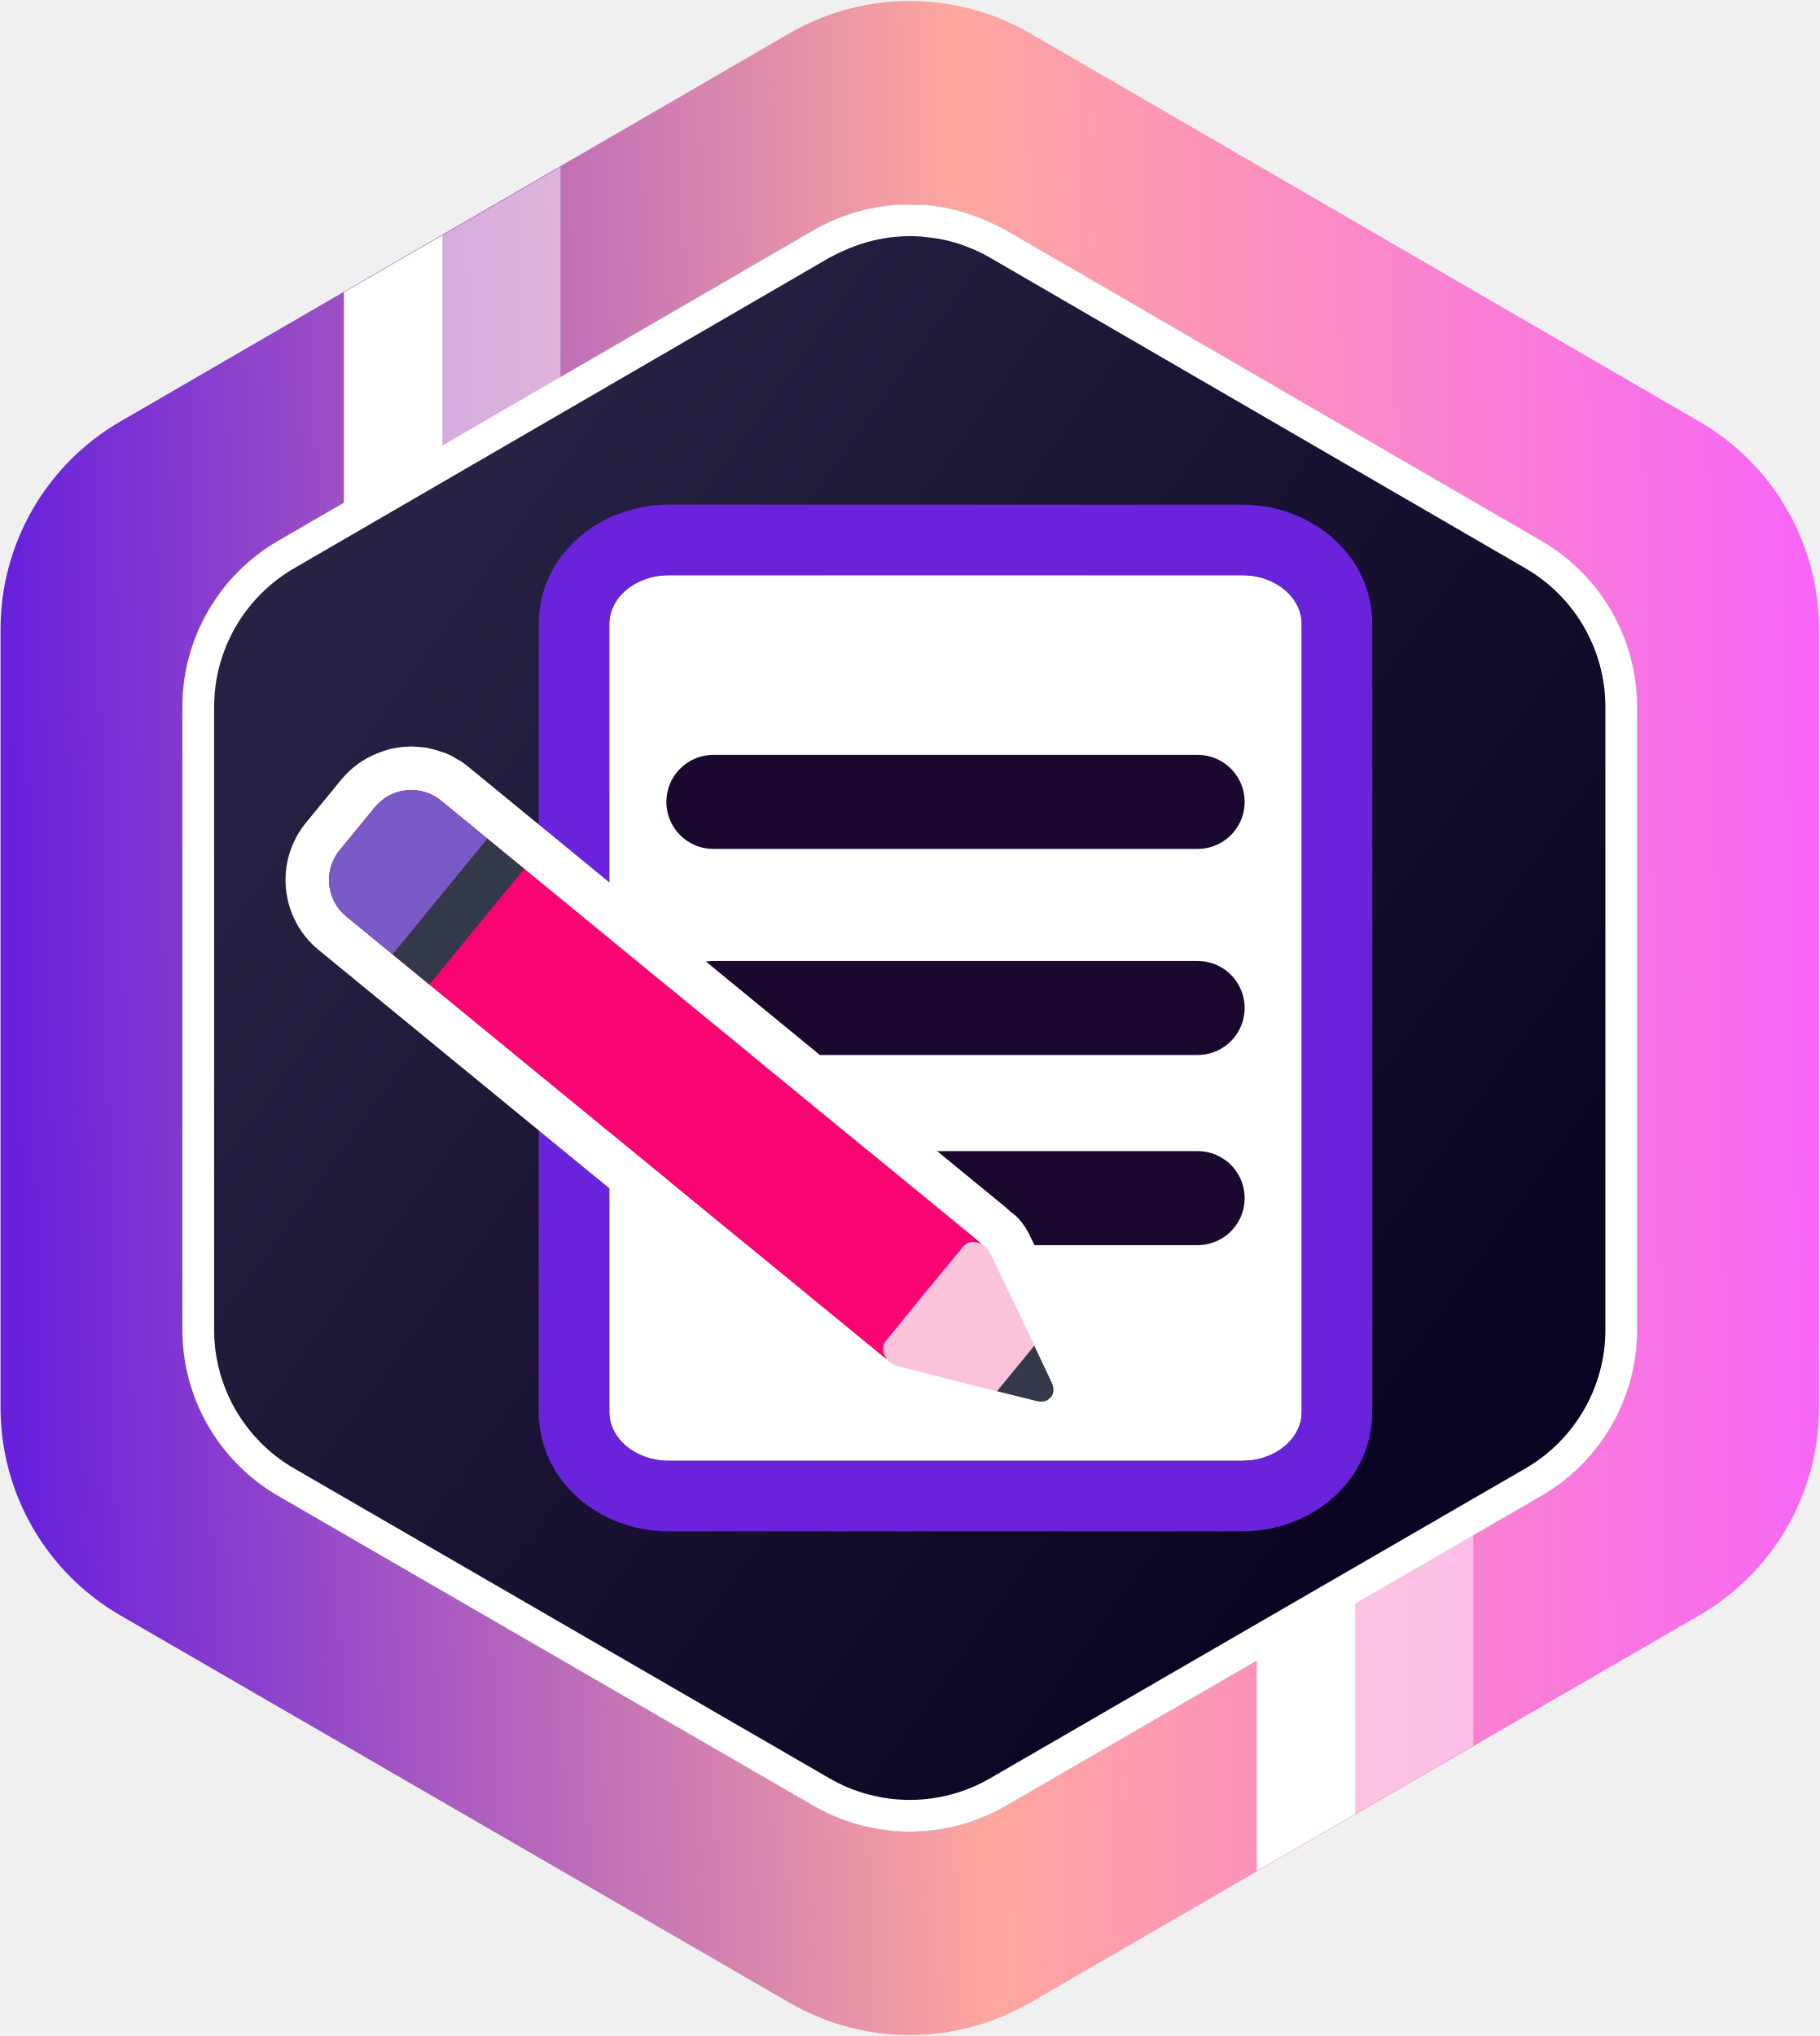
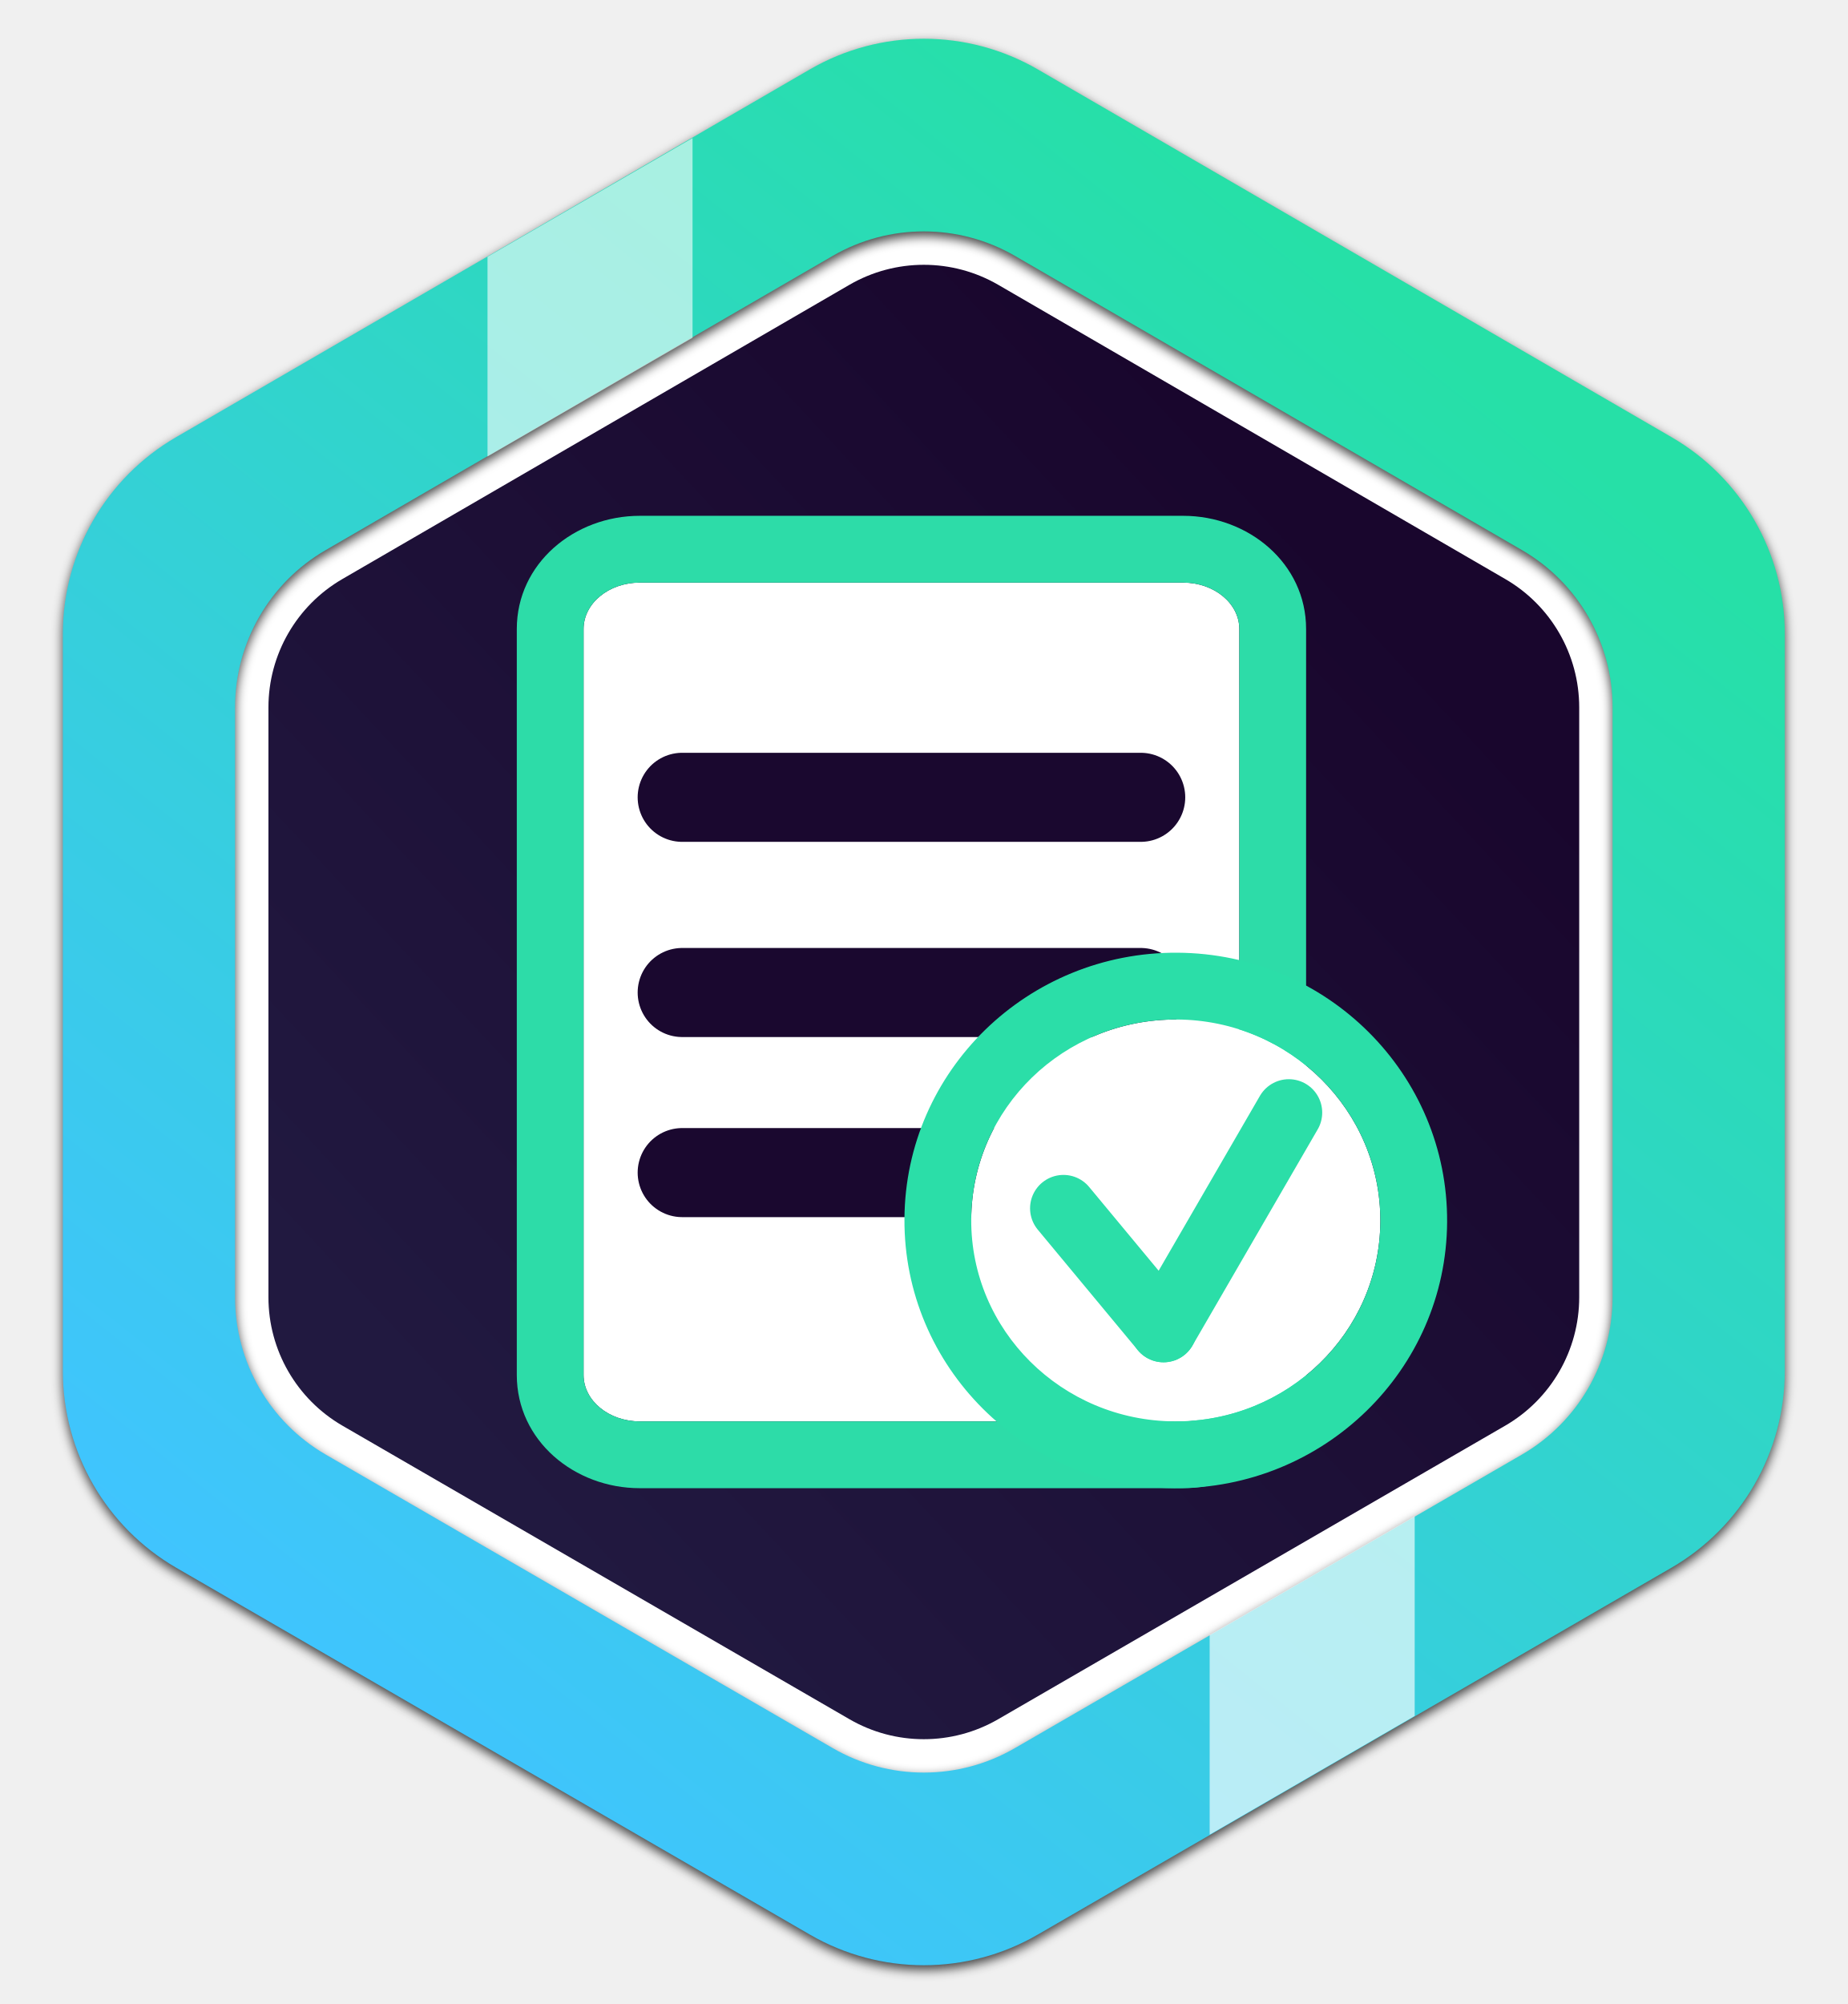
- <svg xmlns="http://www.w3.org/2000/svg" width="774" height="866" viewBox="0 0 774 866" fill="none">
-   <path d="M696.414 565.592V300.712C696.414 271.596 680.913 244.684 655.73 230.076L427.978 97.948C402.638 83.248 371.362 83.248 346.022 97.948L118.27 230.076C93.086 244.684 77.586 271.596 77.586 300.712V565.592C77.586 594.734 93.118 621.668 118.34 636.268L346.092 768.092C371.398 782.739 402.602 782.739 427.908 768.092L655.66 636.268C680.882 621.668 696.414 594.734 696.414 565.592Z" fill="url(#paint0_linear_1752_3729)" />
-   <path d="M773.766 598.739C773.766 635.168 754.352 668.836 722.824 687.085L438.134 851.865C406.502 870.174 367.496 870.174 335.864 851.865L51.174 687.085C19.646 668.836 0.232 635.168 0.232 598.739V267.639C0.232 231.246 19.606 197.606 51.086 179.345L335.776 14.185C367.452 -4.19 406.546 -4.19 438.222 14.185L722.912 179.345C754.39 197.606 773.766 231.246 773.766 267.639V598.739ZM696.413 565.592V300.712C696.412 271.596 680.912 244.684 655.729 230.076L427.977 97.948C402.636 83.248 371.361 83.248 346.02 97.948L118.269 230.076C93.084 244.684 77.585 271.596 77.585 300.712V565.592C77.585 594.734 93.116 621.668 118.339 636.268L346.091 768.092C371.396 782.739 402.601 782.739 427.907 768.092L655.659 636.268C680.881 621.668 696.412 594.734 696.412 565.592H696.413Z" fill="url(#paint1_linear_1752_3729)" />
-   <path d="M392.305 87.095C404.963 87.896 416.966 91.803 427.978 97.948L655.73 230.076C680.913 244.684 696.414 271.596 696.414 300.712V565.592C696.414 594.734 680.882 621.668 655.66 636.268L427.908 768.092C402.602 782.739 371.398 782.739 346.092 768.092L118.34 636.268C93.118 621.668 77.586 594.734 77.586 565.592V300.712C77.586 271.596 93.086 244.684 118.27 230.076L346.022 97.948C356.891 91.667 369.15 87.913 381.695 87.095C385.224 86.865 388.768 87.095 392.305 87.095ZM391.428 100.566C377.291 99.767 365.178 102.984 352.796 109.626L125.043 241.754C104.024 253.947 91.086 276.409 91.086 300.712V565.592C91.086 589.916 104.05 612.398 125.103 624.584L352.854 756.408C373.977 768.633 400.023 768.633 421.145 756.408L648.897 624.585C669.95 612.398 682.914 589.916 682.914 565.592V300.711C682.914 276.41 669.976 253.947 648.956 241.754L421.204 109.626C414.693 105.874 407.605 103.179 400.225 101.717C397.324 101.142 394.36 100.95 391.428 100.566Z" fill="white" />
-   <path d="M544.195 250.723L544.355 250.782L544.256 250.746L544.195 250.723Z" fill="white" />
-   <path opacity="0.638" d="M146.328 124.327L238.431 71.018V160.71L146.328 214.02V124.327Z" fill="white" fill-opacity="0.752" />
-   <path d="M188.183 100.101L146.328 124.327V214.02L188.183 189.794V100.101Z" fill="white" />
-   <path opacity="0.638" d="M534.641 706.079L626.744 652.769V742.462L534.641 795.771V706.079Z" fill="white" fill-opacity="0.752" />
-   <path d="M576.496 681.853L534.641 706.079V795.771L576.496 771.545V681.853Z" fill="white" />
-   <path d="M284.42 244.654H528.498C542.441 244.654 553.743 253.986 553.743 265.499V600.501C553.743 612.014 542.441 621.346 528.498 621.346H284.42C270.477 621.346 259.174 612.014 259.174 600.501V265.499C259.174 253.986 270.477 244.654 284.42 244.654Z" fill="white" />
-   <path d="M528.498 214.654C557.876 214.654 583.743 236.013 583.743 265.499V600.501C583.743 629.987 557.876 651.346 528.498 651.346H284.42C255.042 651.346 229.174 629.987 229.174 600.501V265.499C229.174 236.013 255.042 214.654 284.42 214.654H528.498ZM528.498 244.654H284.42C270.477 244.654 259.174 253.986 259.174 265.499V600.501C259.174 612.014 270.477 621.346 284.42 621.346H528.498C542.441 621.346 553.743 612.014 553.743 600.501V265.499C553.743 253.986 542.441 244.654 528.498 244.654Z" fill="#6A23DA" />
-   <path d="M303.467 341.077H509.452" stroke="#1A082F" stroke-width="40" stroke-linecap="round" stroke-linejoin="round" />
-   <path d="M303.467 428.738H509.452" stroke="#1A082F" stroke-width="40" stroke-linecap="round" stroke-linejoin="round" />
-   <path d="M303.467 509.614H509.452" stroke="#1A082F" stroke-width="40" stroke-linecap="round" stroke-linejoin="round" />
-   <path d="M174.883 336.027C172.465 336.203 173.35 336.016 172.184 336.294C170.162 336.495 171.426 336.298 168.453 337.186C168.359 337.208 168.395 337.193 168.342 337.219C164.756 338.19 161.906 340.666 159.47 343.348L144.494 361.619C137.491 370.161 138.74 382.763 147.282 389.765L375.13 576.536C376.953 577.882 376.173 577.434 377.356 578.058C378.409 579.589 380.061 580.443 381.783 580.992L411.479 588.566L441.146 595.956C442.223 596.127 443.355 596.366 444.414 595.956C445.733 595.67 446.593 594.706 447.439 593.739C448.368 592.076 448.261 590.251 447.461 588.253L442.927 578.664L439.966 572.4V572.401L434.375 560.574L421.14 532.98C420.313 531.244 419.083 530.22 417.462 529.298C416.55 528.177 417.169 528.878 415.464 527.331L222.98 369.548L207.292 356.688L187.617 340.56L187.611 340.555C185.798 339.216 186.571 339.661 185.402 339.044C182.896 337.627 183.895 337.988 182.585 337.557C182.2 337.354 182.497 337.5 181.643 337.247C180.023 336.714 180.663 336.837 179.767 336.694C177.484 336.02 179.078 336.417 174.883 336.027Z" fill="#FEAA58" />
-   <path d="M175.07 317.528L176.597 317.606C177.716 317.71 179.701 317.828 179.557 317.816C180.911 317.927 182.15 318.15 183.426 318.492C183.988 318.648 183.72 318.572 184.23 318.721C185.564 319.021 184.796 318.825 186.523 319.355C186.78 319.445 187.148 319.582 187.078 319.557L187.172 319.589C188.76 320.076 188.154 319.839 189.024 320.202C189.431 320.341 189.188 320.256 189.75 320.461C191.036 320.945 192.179 321.517 193.28 322.199C193.458 322.309 193.638 322.424 193.726 322.481C193.758 322.502 193.772 322.51 193.794 322.524C194.141 322.731 193.973 322.633 194.298 322.819L194.36 322.852C194.568 322.961 194.706 323.034 194.89 323.135C195.721 323.591 196.5 324.085 197.304 324.682C197.409 324.761 198.207 325.382 198.552 325.637L198.558 325.641C198.826 325.838 199.089 326.042 199.346 326.252L219.021 342.38L234.709 355.24L427.193 513.023C427.434 513.22 427.67 513.423 427.9 513.632C428.248 513.949 429.058 514.649 429.283 514.856L429.813 515.378C433.397 517.745 435.854 521.239 437.822 524.98L451.056 552.574L451.101 552.667L456.691 564.492L456.692 564.493L459.653 570.757L464.187 580.345C464.346 580.683 464.496 581.026 464.634 581.372C467.4 588.276 467.487 595.783 463.592 602.758C462.962 603.887 462.216 604.946 461.365 605.919C460.902 606.448 460.607 606.777 460.183 607.221C459.454 607.986 458.696 608.704 457.827 609.415C455.827 611.077 453.542 612.348 451.092 613.207L451.093 613.209L451.024 613.231C449.497 613.766 450.147 613.584 449.094 613.847C446.486 614.835 443.67 614.695 440.954 614.588C440.413 614.54 439.905 614.48 439.389 614.406C439.079 614.361 438.851 614.326 438.48 614.265C438.33 614.241 438.295 614.235 438.252 614.228C437.722 614.144 437.196 614.037 436.675 613.907L407.008 606.517L406.908 606.492L377.212 598.919C376.858 598.828 376.507 598.728 376.159 598.616C372.285 597.369 368.582 595.486 365.69 592.583L365.459 592.424C365.339 592.335 364.536 591.71 364.14 591.417C363.889 591.232 363.644 591.041 363.403 590.843L135.555 404.073C119.111 390.593 116.708 366.335 130.187 349.891L145.164 331.62C145.361 331.38 145.565 331.144 145.774 330.913C150.465 325.487 156.342 321.617 163.163 319.47L163.16 319.459C163.752 319.283 165.178 318.811 165.662 318.675C166.884 318.33 167.973 318.134 169.123 318.006L169.406 317.977C171.178 317.686 170.232 317.807 172.247 317.64C172.454 317.631 172.824 317.62 172.831 317.62C172.97 317.614 173.19 317.601 173.541 317.576L175.07 317.528ZM174.884 336.027C172.466 336.203 173.351 336.016 172.185 336.294C170.163 336.495 171.427 336.298 168.454 337.186C168.36 337.208 168.396 337.193 168.343 337.219C164.757 338.19 161.907 340.666 159.471 343.348L144.495 361.619C137.492 370.161 138.741 382.763 147.283 389.765L375.131 576.536C376.954 577.882 376.174 577.434 377.357 578.058C378.41 579.589 380.062 580.443 381.784 580.992L411.48 588.566L441.147 595.956C442.224 596.127 443.356 596.366 444.415 595.956C445.734 595.67 446.594 594.706 447.44 593.739C448.369 592.076 448.262 590.251 447.462 588.253L442.928 578.664L439.967 572.4L434.376 560.574L421.141 532.98C420.314 531.244 419.084 530.22 417.463 529.298C416.551 528.177 417.17 528.878 415.465 527.331L222.981 369.547L207.293 356.688L187.618 340.56L187.612 340.555C185.799 339.216 186.572 339.661 185.403 339.044C182.897 337.627 183.896 337.988 182.586 337.557C182.201 337.354 182.498 337.5 181.644 337.247C180.024 336.714 180.664 336.837 179.768 336.694C177.485 336.02 179.079 336.417 174.884 336.027ZM164.872 319.036L164.754 319.06C164.448 319.124 164.448 319.124 164.165 319.19L164.166 319.191C164.679 319.079 164.444 319.13 164.872 319.036Z" fill="white" />
-   <path d="M415.466 527.337L187.62 340.567C179.076 333.564 166.475 334.813 159.472 343.355L144.496 361.626C137.493 370.168 138.742 382.77 147.284 389.772L375.133 576.543C383.674 583.545 396.276 582.297 403.278 573.754L418.255 555.484C425.257 546.941 424.009 534.34 415.466 527.337Z" fill="#FA0473" />
-   <path d="M447.444 593.746C448.372 592.083 448.266 590.259 447.465 588.261L434.379 560.582L421.144 532.988C418.899 528.306 412.614 526.722 409.8 530.128L393.19 550.233L376.758 570.436C373.969 573.865 376.756 579.717 381.788 581L411.484 588.574L441.151 595.964C444.36 596.593 445.744 595.82 447.444 593.746Z" fill="#FAC2DB" />
-   <path d="M207.295 356.694L166.961 405.9L182.649 418.76L222.983 369.554L207.295 356.694Z" fill="#333949" />
-   <path d="M187.621 340.567C179.078 333.564 166.476 334.813 159.474 343.355L144.498 361.626C137.495 370.168 138.744 382.77 147.286 389.772L166.961 405.9L207.295 356.694L187.621 340.567Z" fill="#7A5AC6" />
-   <path d="M439.97 572.407L424.135 591.724L441.15 595.963C444.359 596.592 445.743 595.82 447.443 593.746C448.371 592.083 448.265 590.258 447.464 588.26L439.97 572.407Z" fill="#333949" />
+ <svg xmlns="http://www.w3.org/2000/svg" version="1.1" x="0" y="0" width="830" height="900" viewBox="0, 0, 830, 900">
  <defs>
-     <linearGradient id="paint0_linear_1752_3729" x1="162.012" y1="254.913" x2="627.213" y2="590.164" gradientUnits="userSpaceOnUse">
-       <stop stop-color="#272143" />
-       <stop offset="0.997" stop-color="#0A0321" />
+     <linearGradient id="Gradient_1" gradientUnits="userSpaceOnUse" x1="248.429" y1="-602.643" x2="632.749" y2="-190.961" gradientTransform="matrix(-0, 1, -1, -0, 0, 0)">
+       <stop offset="0" stop-color="#19062D" />
+       <stop offset="1" stop-color="#211940" />
    </linearGradient>
-     <linearGradient id="paint1_linear_1752_3729" x1="771.373" y1="434.365" x2="4.707" y2="450.065" gradientUnits="userSpaceOnUse">
-       <stop stop-color="#F766F6" />
-       <stop offset="0.464" stop-color="#FEA79F" />
-       <stop offset="1" stop-color="#6720DB" />
+     <filter id="Shadow_1">
+       <feGaussianBlur in="SourceAlpha" stdDeviation="2.5" />
+       <feOffset dx="0" dy="2" result="offsetblur" />
+       <feFlood flood-color="#000000" />
+       <feComposite in2="offsetblur" operator="in" />
+     </filter>
+     <linearGradient id="Gradient_2" gradientUnits="userSpaceOnUse" x1="151.148" y1="-645.507" x2="770.68" y2="-151.817" gradientTransform="matrix(-0, 1, -1, -0, 0, 0)">
+       <stop offset="0" stop-color="#26E0A7" />
+       <stop offset="1" stop-color="#40C4FF" />
+     </linearGradient>
+     <linearGradient id="Gradient_3" gradientUnits="userSpaceOnUse" x1="338.429" y1="317.288" x2="722.749" y2="728.969">
+       <stop offset="0" stop-color="#FFCE44" />
+       <stop offset="1" stop-color="#F95BDD" />
    </linearGradient>
  </defs>
+   <g id="Layer_1" display="none">
+     <g>
+       <path d="M-30.931,-44.732 L1119.554,-44.732 L1119.554,1155.589 L-30.931,1155.589 z" fill="#333949" />
+       <path d="M1119.554,-64.732 C1130.599,-64.732 1139.554,-55.778 1139.554,-44.732 L1139.554,1155.589 C1139.554,1166.634 1130.599,1175.589 1119.554,1175.589 L-30.931,1175.589 C-41.977,1175.589 -50.931,1166.634 -50.931,1155.589 L-50.931,-44.732 C-50.931,-55.778 -41.977,-64.732 -30.931,-64.732 L1119.554,-64.732 z M1119.554,-44.732 L-30.931,-44.732 L-30.931,1155.589 L1119.554,1155.589 L1119.554,-44.732 z" fill="#000000" />
+     </g>
+   </g>
+   <g id="Layer_2">
+     <g id="Shape">
+       <path d="M724.414,582.592 L724.414,317.712 C724.414,288.596 708.913,261.684 683.73,247.076 L455.978,114.948 C430.638,100.248 399.362,100.248 374.022,114.948 L146.27,247.076 C121.086,261.684 105.586,288.596 105.586,317.712 L105.586,582.592 C105.586,611.734 121.118,638.668 146.34,653.268 L374.092,785.092 C399.398,799.739 430.602,799.739 455.908,785.092 L683.66,653.268 C708.882,638.668 724.414,611.734 724.414,582.592" fill="url(#Gradient_1)" />
+       <path d="M724.414,582.592 L724.414,317.712 C724.414,288.596 708.913,261.684 683.73,247.076 L455.978,114.948 C430.638,100.248 399.362,100.248 374.022,114.948 L146.27,247.076 C121.086,261.684 105.586,288.596 105.586,317.712 L105.586,582.592 C105.586,611.734 121.118,638.668 146.34,653.268 L374.092,785.092 C399.398,799.739 430.602,799.739 455.908,785.092 L683.66,653.268 C708.882,638.668 724.414,611.734 724.414,582.592" fill-opacity="0" stroke="#FFFFFF" stroke-width="30" />
+     </g>
+     <g>
+       <path d="M418.317,17.457 C435.264,17.946 451.482,22.96 466.223,31.185 L750.913,196.345 C782.391,214.606 801.767,248.246 801.767,284.639 L801.767,615.739 C801.767,652.168 782.353,685.836 750.825,704.085 L466.135,868.865 C434.503,887.174 395.497,887.174 363.865,868.865 L79.175,704.085 C47.647,685.836 28.233,652.168 28.233,615.739 L28.233,284.639 C28.233,248.246 47.607,214.606 79.087,196.345 L363.777,31.185 C381.284,21.057 398.282,17.457 418.317,17.457 z M420.305,104.095 C404.008,103.1 388.205,107.034 374.021,114.948 L146.27,247.076 C121.085,261.684 105.586,288.596 105.586,317.712 L105.586,582.591 C105.586,611.734 121.117,638.668 146.34,653.268 L374.092,785.092 C399.397,799.739 430.602,799.739 455.908,785.092 L683.66,653.268 C708.882,638.668 724.413,611.734 724.413,582.592 L724.414,582.591 L724.414,317.711 C724.413,288.596 708.913,261.684 683.73,247.076 L455.978,114.948 C448.186,110.443 439.687,107.225 430.845,105.473 C427.369,104.785 423.818,104.554 420.305,104.095 z" filter="url(#Shadow_1)" fill="rgba(0,0,0,0.75)" />
+       <path d="M801.767,615.739 C801.767,652.168 782.353,685.836 750.825,704.085 L466.135,868.865 C434.503,887.174 395.497,887.174 363.865,868.865 L79.175,704.085 C47.647,685.836 28.233,652.168 28.233,615.739 L28.233,284.639 C28.233,248.246 47.607,214.606 79.087,196.345 L363.777,31.185 C395.453,12.81 434.547,12.81 466.223,31.185 L750.913,196.345 C782.391,214.606 801.767,248.246 801.767,284.639 L801.767,615.739 z M724.414,582.592 L724.414,317.712 C724.413,288.596 708.913,261.684 683.73,247.076 L455.978,114.948 C430.637,100.248 399.362,100.248 374.021,114.948 L146.27,247.076 C121.085,261.684 105.586,288.596 105.586,317.712 L105.586,582.592 C105.586,611.734 121.117,638.668 146.34,653.268 L374.092,785.092 C399.397,799.739 430.602,799.739 455.908,785.092 L683.66,653.268 C708.882,638.668 724.413,611.734 724.413,582.592 z" fill="url(#Gradient_2)" />
+     </g>
+     <path d="M218.999,115.33 L311.101,62.021 L311.101,151.714 L218.999,205.023 L218.999,115.33 z" fill="#FFFFFF" fill-opacity="0.588" id="Shape" />
+     <path d="M672.592,195.517 L407.712,195.517 C378.596,195.517 351.684,211.017 337.076,236.2 L204.948,463.952 C190.248,489.293 190.248,520.568 204.948,545.909 L337.076,773.661 C351.684,798.845 378.596,814.344 407.712,814.344 L672.592,814.344 C701.734,814.344 728.668,798.813 743.268,773.59 L875.092,545.838 C889.739,520.533 889.739,489.328 875.092,464.022 L743.268,236.27 C728.668,211.048 701.734,195.517 672.592,195.517" fill="url(#Gradient_3)" id="Shape" opacity="0.08" display="none" />
+     <g id="Shape">
+       <path d="M287.403,261.653 L531.481,261.653 C545.424,261.653 556.727,270.986 556.727,282.499 L556.727,617.501 C556.727,629.014 545.424,638.346 531.481,638.346 L287.403,638.346 C273.46,638.346 262.157,629.014 262.157,617.501 L262.157,282.499 C262.157,270.986 273.46,261.653 287.403,261.653 z" fill="#FFFFFF" />
+       <path d="M531.481,231.653 C560.859,231.653 586.727,253.013 586.727,282.499 L586.727,617.501 C586.727,646.987 560.859,668.346 531.481,668.346 L287.403,668.346 C258.025,668.346 232.157,646.987 232.157,617.501 L232.157,282.499 C232.157,253.013 258.025,231.653 287.403,231.653 L531.481,231.653 z M531.481,261.653 L287.403,261.653 C273.46,261.653 262.157,270.986 262.157,282.499 L262.157,617.501 C262.157,629.014 273.46,638.346 287.403,638.346 L531.481,638.346 C545.424,638.346 556.727,629.014 556.727,617.501 L556.727,282.499 C556.727,270.986 545.424,261.653 531.481,261.653 z" fill="#2DDCA8" />
+     </g>
+     <path d="M635.51,770.644 L543.407,823.953 L543.407,734.261 L635.51,680.951 L635.51,770.644 z" fill="#FFFFFF" fill-opacity="0.648" id="Shape" />
+     <path d="M306.45,358.077 L512.435,358.077" fill-opacity="0" stroke="#1A082F" stroke-width="40" stroke-linecap="round" stroke-linejoin="round" />
+     <path d="M306.45,445.738 L512.435,445.738" fill-opacity="0" stroke="#1A082F" stroke-width="40" stroke-linecap="round" stroke-linejoin="round" />
+     <path d="M306.45,526.614 L512.435,526.614" fill-opacity="0" stroke="#1A082F" stroke-width="40" stroke-linecap="round" stroke-linejoin="round" />
+     <g display="none">
+       <path d="M652.644,693.275 C601.895,692.971 560.996,652.322 561.295,602.482 C561.594,552.643 602.976,512.487 653.725,512.791 C704.474,513.095 745.373,553.744 745.074,603.584 C744.775,653.423 703.393,693.579 652.644,693.275 z" fill="#FFFFFF" />
+       <path d="M653.959,473.792 C726.09,474.224 784.502,532.28 784.073,603.817 C783.645,675.355 724.542,732.706 652.41,732.274 C580.279,731.842 521.867,673.786 522.296,602.249 C522.724,530.711 581.827,473.36 653.959,473.792 z M653.725,512.791 C602.976,512.487 561.594,552.643 561.295,602.482 C560.996,652.322 601.895,692.971 652.644,693.275 C703.393,693.579 744.775,653.423 745.074,603.583 C745.373,553.744 704.474,513.095 653.725,512.791 z" fill="#FFFFFF" />
+     </g>
+     <g id="_Group">
+       <g>
+         <path d="M527.644,638.345 C476.895,638.041 435.997,597.392 436.295,547.552 C436.594,497.713 477.976,457.557 528.725,457.861 C579.475,458.165 620.373,498.814 620.074,548.653 C619.776,598.493 578.393,638.649 527.644,638.345 z" fill="#FFFFFF" />
+         <path d="M528.905,427.861 C596.102,428.264 650.472,482.303 650.074,548.833 C649.675,615.363 594.661,668.747 527.464,668.344 C460.267,667.942 405.897,613.903 406.296,547.373 C406.694,480.842 461.708,427.459 528.905,427.861 z M528.725,457.861 C477.976,457.557 436.594,497.713 436.295,547.552 C435.997,597.392 476.895,638.041 527.644,638.345 C578.393,638.649 619.776,598.493 620.074,548.653 C620.373,498.814 579.475,458.165 528.725,457.861 z" fill="#2BDEA8" />
+       </g>
+       <path d="M477.727,542.656 L522.685,596.806" fill-opacity="0" stroke="#2BDEA8" stroke-width="30" stroke-linecap="round" stroke-linejoin="round" />
+       <path d="M522.685,596.806 L578.966,499.671" fill-opacity="0" stroke="#2BDEA8" stroke-width="30" stroke-linecap="round" stroke-linejoin="round" />
+     </g>
+   </g>
</svg>
